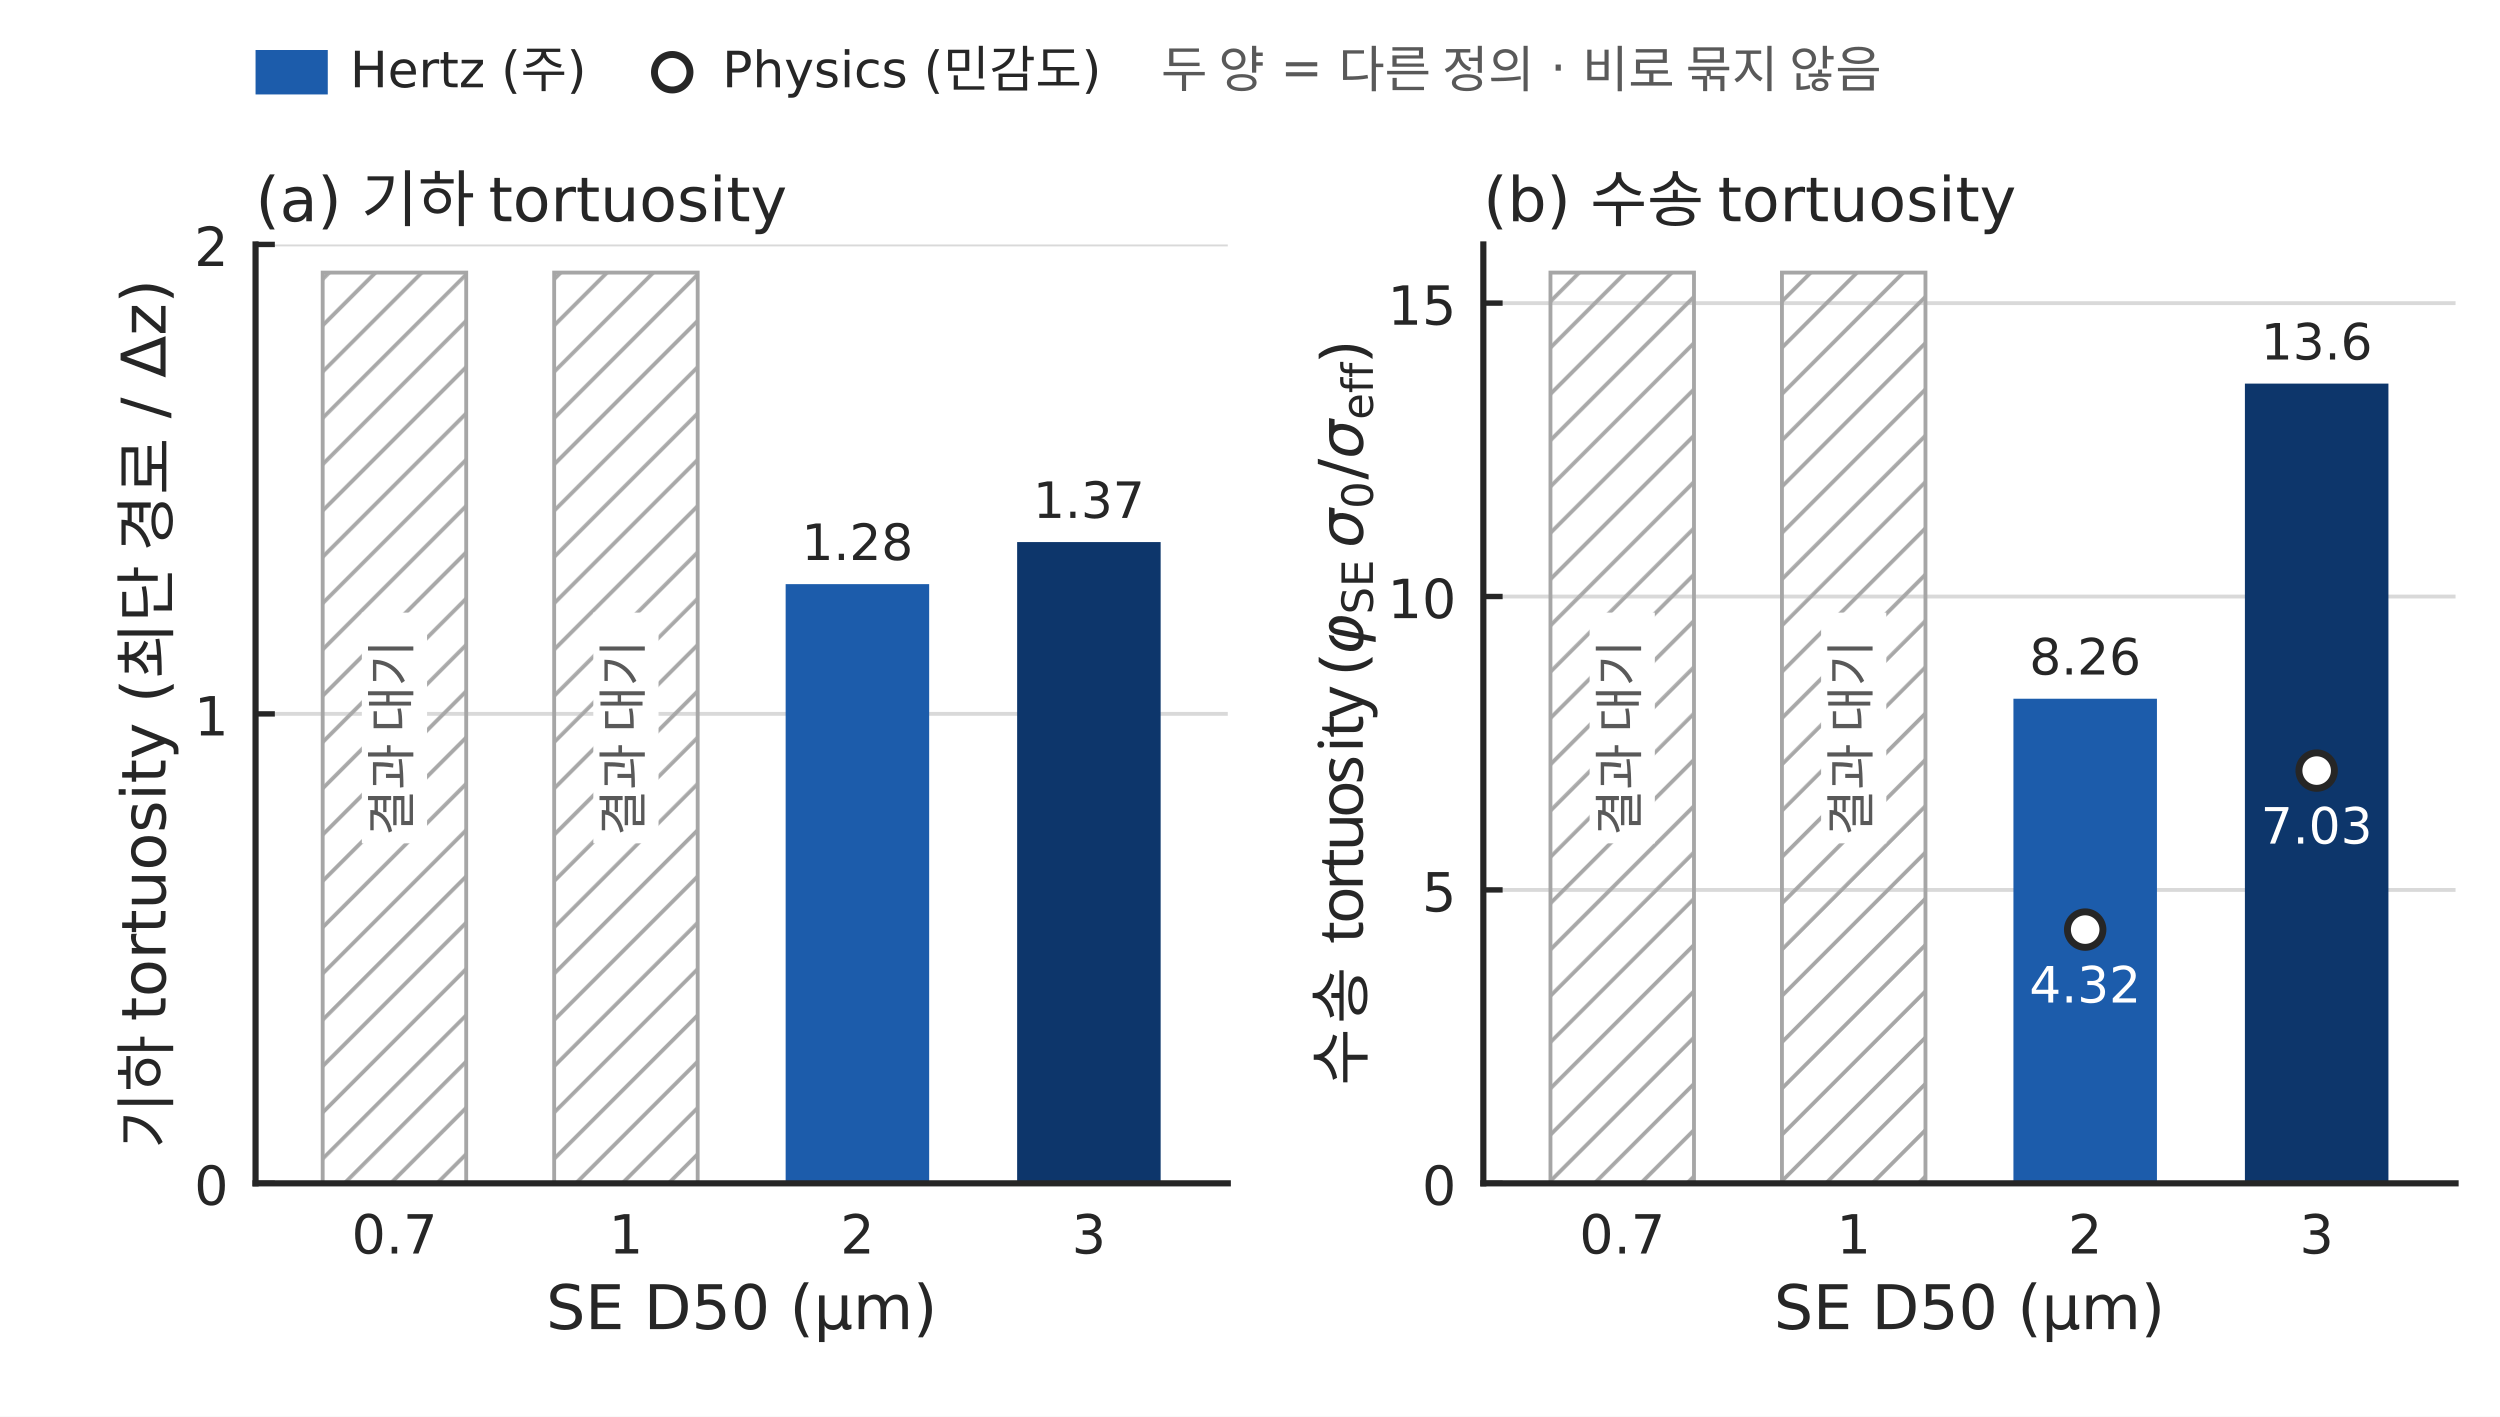
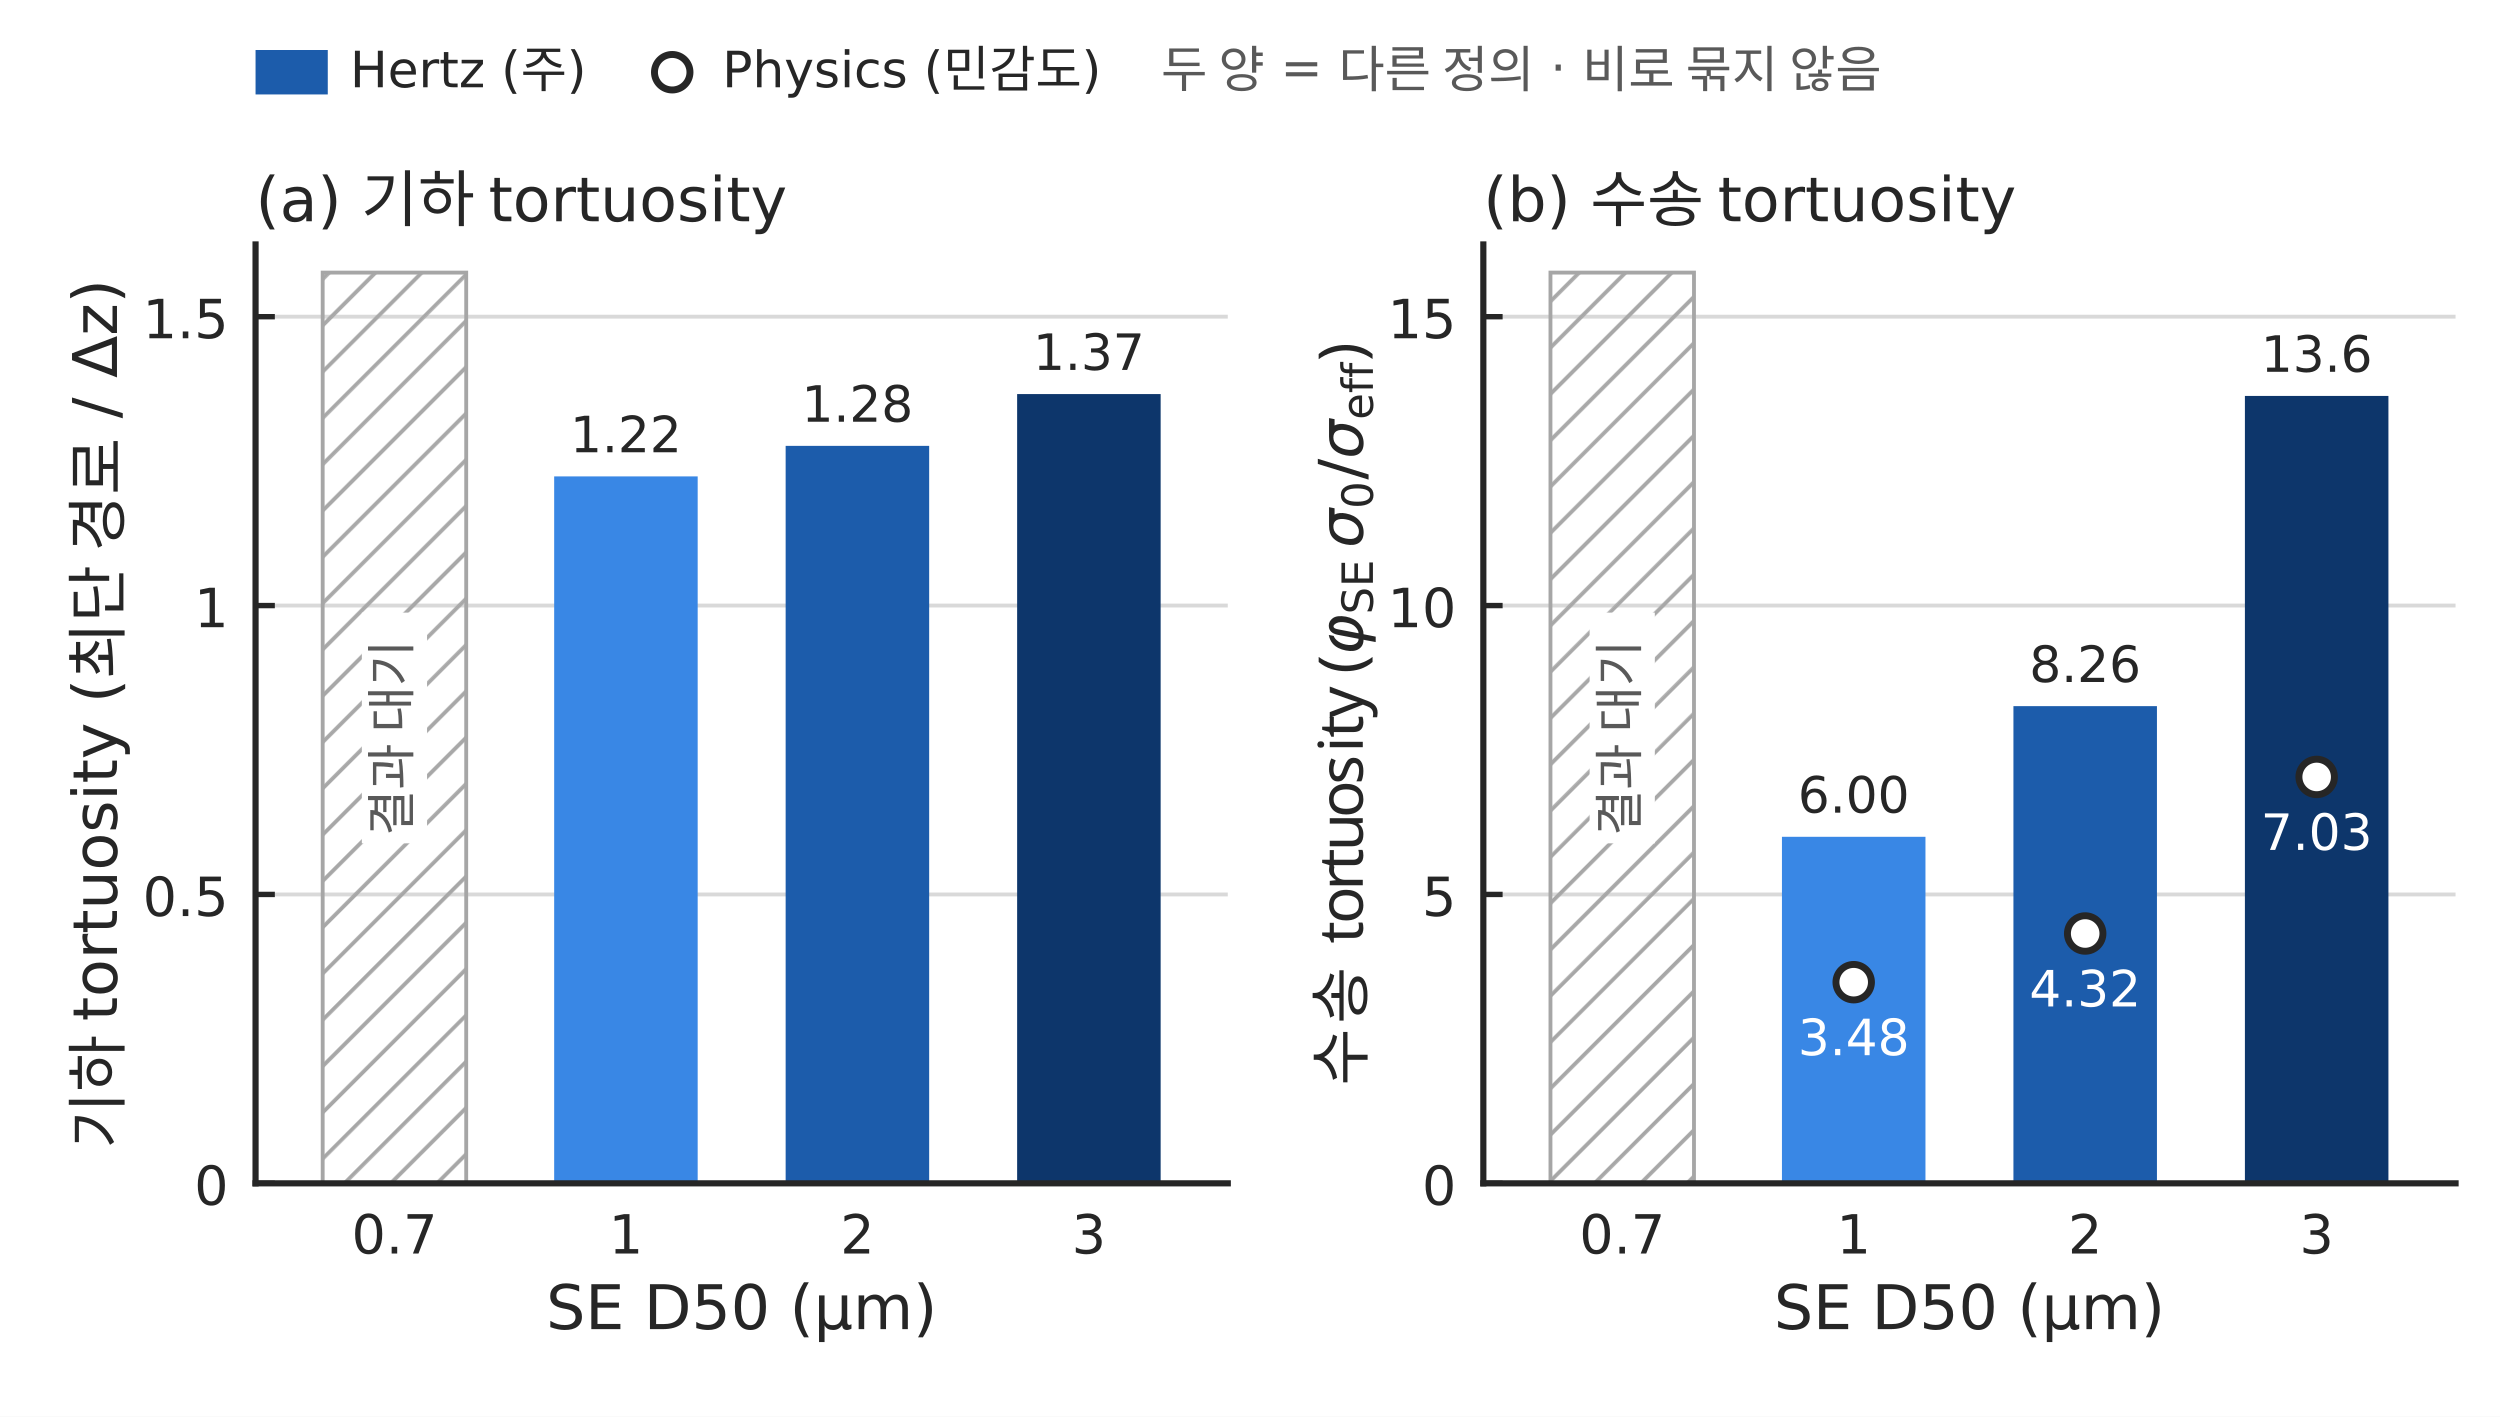
<svg xmlns="http://www.w3.org/2000/svg" xmlns:xlink="http://www.w3.org/1999/xlink" width="324pt" height="183.6pt" viewBox="0 0 324 183.6" version="1.1">
  <defs>
    <style type="text/css">*{stroke-linejoin: round; stroke-linecap: butt}</style>
  </defs>
  <g id="figure_1">
    <g id="patch_1">
      <path d="M 0 183.6  L 324 183.6  L 324 0  L 0 0  z " style="fill: #ffffff" />
    </g>
    <g id="axes_1">
      <g id="patch_2">
        <path d="M 33.12 153.36  L 159.12 153.36  L 159.12 31.68  L 33.12 31.68  z " style="fill: #ffffff" />
      </g>
      <g id="matplotlib.axis_1">
        <g id="xtick_1">
          <g id="line2d_1" />
          <g id="text_1">
            <text style="font-size: 7px; font-family: 'Aptos', 'Malgun Gothic', 'Carlito', 'WenQuanYi Zen Hei', 'DejaVu Sans'; text-anchor: middle; fill: #262626" x="51.12" y="162.459" transform="rotate(-0 51.12 162.4586)">0.7</text>
          </g>
        </g>
        <g id="xtick_2">
          <g id="line2d_2" />
          <g id="text_2">
            <text style="font-size: 7px; font-family: 'Aptos', 'Malgun Gothic', 'Carlito', 'WenQuanYi Zen Hei', 'DejaVu Sans'; text-anchor: middle; fill: #262626" x="81.12" y="162.459" transform="rotate(-0 81.12 162.4586)">1</text>
          </g>
        </g>
        <g id="xtick_3">
          <g id="line2d_3" />
          <g id="text_3">
            <text style="font-size: 7px; font-family: 'Aptos', 'Malgun Gothic', 'Carlito', 'WenQuanYi Zen Hei', 'DejaVu Sans'; text-anchor: middle; fill: #262626" x="111.12" y="162.459" transform="rotate(-0 111.12 162.4586)">2</text>
          </g>
        </g>
        <g id="xtick_4">
          <g id="line2d_4" />
          <g id="text_4">
            <text style="font-size: 7px; font-family: 'Aptos', 'Malgun Gothic', 'Carlito', 'WenQuanYi Zen Hei', 'DejaVu Sans'; text-anchor: middle; fill: #262626" x="141.12" y="162.459" transform="rotate(-0 141.12 162.4586)">3</text>
          </g>
        </g>
        <g id="text_5">
          <text style="font-size: 8px; font-family: 'Aptos', 'Malgun Gothic', 'Carlito', 'WenQuanYi Zen Hei', 'DejaVu Sans'; text-anchor: middle; fill: #262626" x="96.12" y="172.258" transform="rotate(-0 96.12 172.2584)">SE D50 (µm)</text>
        </g>
      </g>
      <g id="matplotlib.axis_2">
        <g id="ytick_1">
          <g id="line2d_5">
            <path d="M 33.12 153.36  L 159.12 153.36  " clip-path="url(#p90bcd67dd3)" style="fill: none; stroke: #d9d9d9; stroke-width: 0.5; stroke-linecap: square" />
          </g>
          <g id="line2d_6">
            <defs>
              <path id="m4b9ea9e945" d="M 0 0  L 2.5 0  " style="stroke: #262626; stroke-width: 0.7" />
            </defs>
            <g>
              <use xlink:href="#m4b9ea9e945" x="33.12" y="153.36" style="fill: #262626; stroke: #262626; stroke-width: 0.7" />
            </g>
          </g>
          <g id="text_6">
            <text style="font-size: 7px; font-family: 'Aptos', 'Malgun Gothic', 'Carlito', 'WenQuanYi Zen Hei', 'DejaVu Sans'; text-anchor: end; fill: #262626" x="29.62" y="156.159" transform="rotate(-0 29.62 156.1593)">0</text>
          </g>
        </g>
        <g id="ytick_2">
          <g id="line2d_7">
-             <path d="M 33.12 92.52  L 159.12 92.52  " clip-path="url(#p90bcd67dd3)" style="fill: none; stroke: #d9d9d9; stroke-width: 0.5; stroke-linecap: square" />
+             <path d="M 33.12 115.92  L 159.12 115.92  " clip-path="url(#p90bcd67dd3)" style="fill: none; stroke: #d9d9d9; stroke-width: 0.5; stroke-linecap: square" />
          </g>
          <g id="line2d_8">
            <g>
-               <use xlink:href="#m4b9ea9e945" x="33.12" y="92.52" style="fill: #262626; stroke: #262626; stroke-width: 0.7" />
+               <use xlink:href="#m4b9ea9e945" x="33.12" y="115.92" style="fill: #262626; stroke: #262626; stroke-width: 0.7" />
            </g>
          </g>
          <g id="text_7">
-             <text style="font-size: 7px; font-family: 'Aptos', 'Malgun Gothic', 'Carlito', 'WenQuanYi Zen Hei', 'DejaVu Sans'; text-anchor: end; fill: #262626" x="29.62" y="95.319" transform="rotate(-0 29.62 95.31932)">1</text>
+             <text style="font-size: 7px; font-family: 'Aptos', 'Malgun Gothic', 'Carlito', 'WenQuanYi Zen Hei', 'DejaVu Sans'; text-anchor: end; fill: #262626" x="29.62" y="118.719" transform="rotate(-0 29.62 118.7193)">0.5</text>
          </g>
        </g>
        <g id="ytick_3">
          <g id="line2d_9">
-             <path d="M 33.12 31.68  L 159.12 31.68  " clip-path="url(#p90bcd67dd3)" style="fill: none; stroke: #d9d9d9; stroke-width: 0.5; stroke-linecap: square" />
+             <path d="M 33.12 78.48  L 159.12 78.48  " clip-path="url(#p90bcd67dd3)" style="fill: none; stroke: #d9d9d9; stroke-width: 0.5; stroke-linecap: square" />
          </g>
          <g id="line2d_10">
            <g>
-               <use xlink:href="#m4b9ea9e945" x="33.12" y="31.68" style="fill: #262626; stroke: #262626; stroke-width: 0.7" />
+               <use xlink:href="#m4b9ea9e945" x="33.12" y="78.48" style="fill: #262626; stroke: #262626; stroke-width: 0.7" />
            </g>
          </g>
          <g id="text_8">
-             <text style="font-size: 7px; font-family: 'Aptos', 'Malgun Gothic', 'Carlito', 'WenQuanYi Zen Hei', 'DejaVu Sans'; text-anchor: end; fill: #262626" x="29.62" y="34.479" transform="rotate(-0 29.62 34.47932)">2</text>
-           </g>
-         </g>
-         <g id="text_9">
-           <text style="font-size: 8px; font-family: 'Aptos', 'Malgun Gothic', 'Carlito', 'WenQuanYi Zen Hei', 'DejaVu Sans'; text-anchor: middle; fill: #262626" x="21.821" y="92.52" transform="rotate(-90 21.82062 92.52)">기하 tortuosity (최단 경로 / Δz)</text>
+             <text style="font-size: 7px; font-family: 'Aptos', 'Malgun Gothic', 'Carlito', 'WenQuanYi Zen Hei', 'DejaVu Sans'; text-anchor: end; fill: #262626" x="29.62" y="81.279" transform="rotate(-0 29.62 81.27932)">1</text>
+           </g>
+         </g>
+         <g id="ytick_4">
+           <g id="line2d_11">
+             <path d="M 33.12 41.04  L 159.12 41.04  " clip-path="url(#p90bcd67dd3)" style="fill: none; stroke: #d9d9d9; stroke-width: 0.5; stroke-linecap: square" />
+           </g>
+           <g id="line2d_12">
+             <g>
+               <use xlink:href="#m4b9ea9e945" x="33.12" y="41.04" style="fill: #262626; stroke: #262626; stroke-width: 0.7" />
+             </g>
+           </g>
+           <g id="text_9">
+             <text style="font-size: 7px; font-family: 'Aptos', 'Malgun Gothic', 'Carlito', 'WenQuanYi Zen Hei', 'DejaVu Sans'; text-anchor: end; fill: #262626" x="29.62" y="43.839" transform="rotate(-0 29.62 43.83932)">1.5</text>
+           </g>
+         </g>
+         <g id="text_10">
+           <text style="font-size: 8px; font-family: 'Aptos', 'Malgun Gothic', 'Carlito', 'WenQuanYi Zen Hei', 'DejaVu Sans'; text-anchor: middle; fill: #262626" x="15.524" y="92.52" transform="rotate(-90 15.52391 92.52)">기하 tortuosity (최단 경로 / Δz)</text>
        </g>
      </g>
      <g id="patch_3">
        <path d="M 41.82 153.36  L 60.42 153.36  L 60.42 35.33  L 41.82 35.33  z " clip-path="url(#p90bcd67dd3)" style="fill: url(#hf01d2c8f13); stroke: #a6a6a6; stroke-width: 0.5; stroke-linejoin: miter" />
      </g>
      <g id="patch_4">
-         <path d="M 71.82 153.36  L 90.42 153.36  L 90.42 35.33  L 71.82 35.33  z " clip-path="url(#p90bcd67dd3)" style="fill: url(#hf01d2c8f13); stroke: #a6a6a6; stroke-width: 0.5; stroke-linejoin: miter" />
+         <path d="M 71.82 153.36  L 90.42 153.36  L 90.42 61.744  L 71.82 61.744  z " clip-path="url(#p90bcd67dd3)" style="fill: #3987e5" />
      </g>
      <g id="patch_5">
-         <path d="M 101.82 153.36  L 120.42 153.36  L 120.42 75.705  L 101.82 75.705  z " clip-path="url(#p90bcd67dd3)" style="fill: #1c5cab" />
+         <path d="M 101.82 153.36  L 120.42 153.36  L 120.42 57.785  L 101.82 57.785  z " clip-path="url(#p90bcd67dd3)" style="fill: #1c5cab" />
      </g>
      <g id="patch_6">
-         <path d="M 131.82 153.36  L 150.42 153.36  L 150.42 70.25  L 131.82 70.25  z " clip-path="url(#p90bcd67dd3)" style="fill: #0d366b" />
+         <path d="M 131.82 153.36  L 150.42 153.36  L 150.42 51.07  L 131.82 51.07  z " clip-path="url(#p90bcd67dd3)" style="fill: #0d366b" />
      </g>
      <g id="patch_7">
        <path d="M 33.12 153.36  L 33.12 31.68  " style="fill: none; stroke: #262626; stroke-width: 0.8; stroke-linejoin: miter; stroke-linecap: square" />
      </g>
      <g id="patch_8">
        <path d="M 33.12 153.36  L 159.12 153.36  " style="fill: none; stroke: #262626; stroke-width: 0.8; stroke-linejoin: miter; stroke-linecap: square" />
      </g>
-       <g id="text_10">
+       <g id="text_11">
        <g id="patch_9">
          <path d="M 55.345 109.295  L 55.345 79.396  L 46.895 79.396  L 46.895 109.295  z " style="fill: #ffffff" />
        </g>
        <text style="font-size: 6.5px; font-family: 'Aptos', 'Malgun Gothic', 'Carlito', 'WenQuanYi Zen Hei', 'DejaVu Sans'; fill: #595959" transform="translate(53.06873 108.3197) rotate(-90)">결과 대기</text>
      </g>
-       <g id="text_11">
-         <g id="patch_10">
-           <path d="M 85.345 109.295  L 85.345 79.396  L 76.895 79.396  L 76.895 109.295  z " style="fill: #ffffff" />
-         </g>
-         <text style="font-size: 6.5px; font-family: 'Aptos', 'Malgun Gothic', 'Carlito', 'WenQuanYi Zen Hei', 'DejaVu Sans'; fill: #595959" transform="translate(83.06873 108.3197) rotate(-90)">결과 대기</text>
-       </g>
      <g id="text_12">
        <text style="font-size: 8px; font-family: 'Aptos', 'Malgun Gothic', 'Carlito', 'WenQuanYi Zen Hei', 'DejaVu Sans'; text-anchor: start; fill: #262626" x="33.12" y="28.68" transform="rotate(-0 33.12 28.68)">(a) 기하 tortuosity</text>
      </g>
      <g id="text_13">
-         <text style="font-size: 6.5px; font-family: 'Aptos', 'Malgun Gothic', 'Carlito', 'WenQuanYi Zen Hei', 'DejaVu Sans'; text-anchor: middle; fill: #262626" x="111.12" y="72.579" transform="rotate(-0 111.12 72.57893)">1.28</text>
+         <text style="font-size: 6.5px; font-family: 'Aptos', 'Malgun Gothic', 'Carlito', 'WenQuanYi Zen Hei', 'DejaVu Sans'; text-anchor: middle; fill: #262626" x="81.12" y="58.618" transform="rotate(-0 81.12 58.61801)">1.22</text>
      </g>
      <g id="text_14">
-         <text style="font-size: 6.5px; font-family: 'Aptos', 'Malgun Gothic', 'Carlito', 'WenQuanYi Zen Hei', 'DejaVu Sans'; text-anchor: middle; fill: #262626" x="141.12" y="67.123" transform="rotate(-0 141.12 67.12324)">1.37</text>
+         <text style="font-size: 6.5px; font-family: 'Aptos', 'Malgun Gothic', 'Carlito', 'WenQuanYi Zen Hei', 'DejaVu Sans'; text-anchor: middle; fill: #262626" x="111.12" y="54.659" transform="rotate(-0 111.12 54.65864)">1.28</text>
+       </g>
+       <g id="text_15">
+         <text style="font-size: 6.5px; font-family: 'Aptos', 'Malgun Gothic', 'Carlito', 'WenQuanYi Zen Hei', 'DejaVu Sans'; text-anchor: middle; fill: #262626" x="141.12" y="47.944" transform="rotate(-0 141.12 47.94394)">1.37</text>
      </g>
    </g>
    <g id="axes_2">
-       <g id="patch_11">
+       <g id="patch_10">
        <path d="M 192.24 153.36  L 318.24 153.36  L 318.24 31.68  L 192.24 31.68  z " style="fill: #ffffff" />
      </g>
      <g id="matplotlib.axis_3">
        <g id="xtick_5">
-           <g id="line2d_11" />
-           <g id="text_15">
+           <g id="line2d_13" />
+           <g id="text_16">
            <text style="font-size: 7px; font-family: 'Aptos', 'Malgun Gothic', 'Carlito', 'WenQuanYi Zen Hei', 'DejaVu Sans'; text-anchor: middle; fill: #262626" x="210.24" y="162.459" transform="rotate(-0 210.24 162.4586)">0.7</text>
          </g>
        </g>
        <g id="xtick_6">
-           <g id="line2d_12" />
-           <g id="text_16">
+           <g id="line2d_14" />
+           <g id="text_17">
            <text style="font-size: 7px; font-family: 'Aptos', 'Malgun Gothic', 'Carlito', 'WenQuanYi Zen Hei', 'DejaVu Sans'; text-anchor: middle; fill: #262626" x="240.24" y="162.459" transform="rotate(-0 240.24 162.4586)">1</text>
          </g>
        </g>
        <g id="xtick_7">
-           <g id="line2d_13" />
-           <g id="text_17">
+           <g id="line2d_15" />
+           <g id="text_18">
            <text style="font-size: 7px; font-family: 'Aptos', 'Malgun Gothic', 'Carlito', 'WenQuanYi Zen Hei', 'DejaVu Sans'; text-anchor: middle; fill: #262626" x="270.24" y="162.459" transform="rotate(-0 270.24 162.4586)">2</text>
          </g>
        </g>
        <g id="xtick_8">
-           <g id="line2d_14" />
-           <g id="text_18">
+           <g id="line2d_16" />
+           <g id="text_19">
            <text style="font-size: 7px; font-family: 'Aptos', 'Malgun Gothic', 'Carlito', 'WenQuanYi Zen Hei', 'DejaVu Sans'; text-anchor: middle; fill: #262626" x="300.24" y="162.459" transform="rotate(-0 300.24 162.4586)">3</text>
          </g>
        </g>
-         <g id="text_19">
+         <g id="text_20">
          <text style="font-size: 8px; font-family: 'Aptos', 'Malgun Gothic', 'Carlito', 'WenQuanYi Zen Hei', 'DejaVu Sans'; text-anchor: middle; fill: #262626" x="255.24" y="172.258" transform="rotate(-0 255.24 172.2584)">SE D50 (µm)</text>
        </g>
      </g>
      <g id="matplotlib.axis_4">
-         <g id="ytick_4">
-           <g id="line2d_15">
-             <path d="M 192.24 153.36  L 318.24 153.36  " clip-path="url(#p925f1f3944)" style="fill: none; stroke: #d9d9d9; stroke-width: 0.5; stroke-linecap: square" />
-           </g>
-           <g id="line2d_16">
-             <g>
-               <use xlink:href="#m4b9ea9e945" x="192.24" y="153.36" style="fill: #262626; stroke: #262626; stroke-width: 0.7" />
-             </g>
-           </g>
-           <g id="text_20">
-             <text style="font-size: 7px; font-family: 'Aptos', 'Malgun Gothic', 'Carlito', 'WenQuanYi Zen Hei', 'DejaVu Sans'; text-anchor: end; fill: #262626" x="188.74" y="156.159" transform="rotate(-0 188.74 156.1593)">0</text>
-           </g>
-         </g>
        <g id="ytick_5">
          <g id="line2d_17">
-             <path d="M 192.24 115.335  L 318.24 115.335  " clip-path="url(#p925f1f3944)" style="fill: none; stroke: #d9d9d9; stroke-width: 0.5; stroke-linecap: square" />
+             <path d="M 192.24 153.36  L 318.24 153.36  " clip-path="url(#p925f1f3944)" style="fill: none; stroke: #d9d9d9; stroke-width: 0.5; stroke-linecap: square" />
          </g>
          <g id="line2d_18">
            <g>
-               <use xlink:href="#m4b9ea9e945" x="192.24" y="115.335" style="fill: #262626; stroke: #262626; stroke-width: 0.7" />
+               <use xlink:href="#m4b9ea9e945" x="192.24" y="153.36" style="fill: #262626; stroke: #262626; stroke-width: 0.7" />
            </g>
          </g>
          <g id="text_21">
-             <text style="font-size: 7px; font-family: 'Aptos', 'Malgun Gothic', 'Carlito', 'WenQuanYi Zen Hei', 'DejaVu Sans'; text-anchor: end; fill: #262626" x="188.74" y="118.134" transform="rotate(-0 188.74 118.1343)">5</text>
+             <text style="font-size: 7px; font-family: 'Aptos', 'Malgun Gothic', 'Carlito', 'WenQuanYi Zen Hei', 'DejaVu Sans'; text-anchor: end; fill: #262626" x="188.74" y="156.159" transform="rotate(-0 188.74 156.1593)">0</text>
          </g>
        </g>
        <g id="ytick_6">
          <g id="line2d_19">
-             <path d="M 192.24 77.31  L 318.24 77.31  " clip-path="url(#p925f1f3944)" style="fill: none; stroke: #d9d9d9; stroke-width: 0.5; stroke-linecap: square" />
+             <path d="M 192.24 115.92  L 318.24 115.92  " clip-path="url(#p925f1f3944)" style="fill: none; stroke: #d9d9d9; stroke-width: 0.5; stroke-linecap: square" />
          </g>
          <g id="line2d_20">
            <g>
-               <use xlink:href="#m4b9ea9e945" x="192.24" y="77.31" style="fill: #262626; stroke: #262626; stroke-width: 0.7" />
+               <use xlink:href="#m4b9ea9e945" x="192.24" y="115.92" style="fill: #262626; stroke: #262626; stroke-width: 0.7" />
            </g>
          </g>
          <g id="text_22">
-             <text style="font-size: 7px; font-family: 'Aptos', 'Malgun Gothic', 'Carlito', 'WenQuanYi Zen Hei', 'DejaVu Sans'; text-anchor: end; fill: #262626" x="188.74" y="80.109" transform="rotate(-0 188.74 80.10932)">10</text>
+             <text style="font-size: 7px; font-family: 'Aptos', 'Malgun Gothic', 'Carlito', 'WenQuanYi Zen Hei', 'DejaVu Sans'; text-anchor: end; fill: #262626" x="188.74" y="118.719" transform="rotate(-0 188.74 118.7193)">5</text>
          </g>
        </g>
        <g id="ytick_7">
          <g id="line2d_21">
-             <path d="M 192.24 39.285  L 318.24 39.285  " clip-path="url(#p925f1f3944)" style="fill: none; stroke: #d9d9d9; stroke-width: 0.5; stroke-linecap: square" />
+             <path d="M 192.24 78.48  L 318.24 78.48  " clip-path="url(#p925f1f3944)" style="fill: none; stroke: #d9d9d9; stroke-width: 0.5; stroke-linecap: square" />
          </g>
          <g id="line2d_22">
            <g>
-               <use xlink:href="#m4b9ea9e945" x="192.24" y="39.285" style="fill: #262626; stroke: #262626; stroke-width: 0.7" />
+               <use xlink:href="#m4b9ea9e945" x="192.24" y="78.48" style="fill: #262626; stroke: #262626; stroke-width: 0.7" />
            </g>
          </g>
          <g id="text_23">
-             <text style="font-size: 7px; font-family: 'Aptos', 'Malgun Gothic', 'Carlito', 'WenQuanYi Zen Hei', 'DejaVu Sans'; text-anchor: end; fill: #262626" x="188.74" y="42.084" transform="rotate(-0 188.74 42.08432)">15</text>
-           </g>
-         </g>
-         <g id="text_24">
+             <text style="font-size: 7px; font-family: 'Aptos', 'Malgun Gothic', 'Carlito', 'WenQuanYi Zen Hei', 'DejaVu Sans'; text-anchor: end; fill: #262626" x="188.74" y="81.279" transform="rotate(-0 188.74 81.27932)">10</text>
+           </g>
+         </g>
+         <g id="ytick_8">
+           <g id="line2d_23">
+             <path d="M 192.24 41.04  L 318.24 41.04  " clip-path="url(#p925f1f3944)" style="fill: none; stroke: #d9d9d9; stroke-width: 0.5; stroke-linecap: square" />
+           </g>
+           <g id="line2d_24">
+             <g>
+               <use xlink:href="#m4b9ea9e945" x="192.24" y="41.04" style="fill: #262626; stroke: #262626; stroke-width: 0.7" />
+             </g>
+           </g>
+           <g id="text_24">
+             <text style="font-size: 7px; font-family: 'Aptos', 'Malgun Gothic', 'Carlito', 'WenQuanYi Zen Hei', 'DejaVu Sans'; text-anchor: end; fill: #262626" x="188.74" y="43.839" transform="rotate(-0 188.74 43.83932)">15</text>
+           </g>
+         </g>
+         <g id="text_25">
          <g style="fill: #262626" transform="translate(176.6644 140.68) rotate(-90)">
            <text>
              <tspan x="0" y="-0.047" style="font-weight: 500; font-size: 8px; font-family: 'WenQuanYi Zen Hei'; fill: #262626">수</tspan>
              <tspan x="8" y="-0.047" style="font-weight: 500; font-size: 8px; font-family: 'WenQuanYi Zen Hei'; fill: #262626">송</tspan>
              <tspan x="16" y="-0.047" style="font-weight: 500; font-size: 8px; font-family: 'WenQuanYi Zen Hei'; fill: #262626"> </tspan>
              <tspan x="18.398" y="-0.047" style="font-weight: 500; font-size: 8px; font-family: 'WenQuanYi Zen Hei'; fill: #262626">t</tspan>
              <tspan x="20.953" y="-0.047" style="font-weight: 500; font-size: 8px; font-family: 'WenQuanYi Zen Hei'; fill: #262626">o</tspan>
              <tspan x="25.266" y="-0.047" style="font-weight: 500; font-size: 8px; font-family: 'WenQuanYi Zen Hei'; fill: #262626">r</tspan>
              <tspan x="27.82" y="-0.047" style="font-weight: 500; font-size: 8px; font-family: 'WenQuanYi Zen Hei'; fill: #262626">t</tspan>
              <tspan x="30.375" y="-0.047" style="font-weight: 500; font-size: 8px; font-family: 'WenQuanYi Zen Hei'; fill: #262626">u</tspan>
              <tspan x="34.688" y="-0.047" style="font-weight: 500; font-size: 8px; font-family: 'WenQuanYi Zen Hei'; fill: #262626">o</tspan>
              <tspan x="39" y="-0.047" style="font-weight: 500; font-size: 8px; font-family: 'WenQuanYi Zen Hei'; fill: #262626">s</tspan>
              <tspan x="43.156" y="-0.047" style="font-weight: 500; font-size: 8px; font-family: 'WenQuanYi Zen Hei'; fill: #262626">i</tspan>
              <tspan x="45.07" y="-0.047" style="font-weight: 500; font-size: 8px; font-family: 'WenQuanYi Zen Hei'; fill: #262626">t</tspan>
              <tspan x="47.625" y="-0.047" style="font-weight: 500; font-size: 8px; font-family: 'WenQuanYi Zen Hei'; fill: #262626">y</tspan>
              <tspan x="50.984" y="-0.047" style="font-weight: 500; font-size: 8px; font-family: 'WenQuanYi Zen Hei'; fill: #262626"> </tspan>
              <tspan x="53.383" y="-0.047" style="font-weight: 500; font-size: 8px; font-family: 'WenQuanYi Zen Hei'; fill: #262626">(</tspan>
              <tspan x="93.894" y="-0.047" style="font-weight: 500; font-size: 8px; font-family: 'WenQuanYi Zen Hei'; fill: #262626">)</tspan>
              <tspan x="55.781" y="-0.047" style="font-style: oblique; font-size: 8px; font-family: 'DejaVu Sans'; fill: #262626">φ</tspan>
              <tspan x="69.669" y="-0.047" style="font-style: oblique; font-size: 8px; font-family: 'DejaVu Sans'; fill: #262626">σ</tspan>
              <tspan x="81.216" y="-0.047" style="font-style: oblique; font-size: 8px; font-family: 'DejaVu Sans'; fill: #262626">σ</tspan>
              <tspan x="61.059" y="1.266" style="font-size: 5.6px; font-family: 'DejaVu Sans'; fill: #262626">S</tspan>
              <tspan x="64.613" y="1.266" style="font-size: 5.6px; font-family: 'DejaVu Sans'; fill: #262626">E</tspan>
              <tspan x="74.739" y="1.266" style="font-size: 5.6px; font-family: 'DejaVu Sans'; fill: #262626">0</tspan>
              <tspan x="86.287" y="1.266" style="font-size: 5.6px; font-family: 'DejaVu Sans'; fill: #262626">e</tspan>
              <tspan x="89.732" y="1.266" style="font-size: 5.6px; font-family: 'DejaVu Sans'; fill: #262626">f</tspan>
              <tspan x="91.704" y="1.266" style="font-size: 5.6px; font-family: 'DejaVu Sans'; fill: #262626">f</tspan>
              <tspan x="78.521" y="-0.047" style="font-size: 8px; font-family: 'DejaVu Sans'; fill: #262626">/</tspan>
            </text>
          </g>
        </g>
      </g>
+       <g id="patch_11">
+         <path d="M 200.94 153.36  L 219.54 153.36  L 219.54 35.33  L 200.94 35.33  z " clip-path="url(#p925f1f3944)" style="fill: url(#hf01d2c8f13); stroke: #a6a6a6; stroke-width: 0.5; stroke-linejoin: miter" />
+       </g>
      <g id="patch_12">
-         <path d="M 200.94 153.36  L 219.54 153.36  L 219.54 35.33  L 200.94 35.33  z " clip-path="url(#p925f1f3944)" style="fill: url(#hf01d2c8f13); stroke: #a6a6a6; stroke-width: 0.5; stroke-linejoin: miter" />
+         <path d="M 230.94 153.36  L 249.54 153.36  L 249.54 108.446  L 230.94 108.446  z " clip-path="url(#p925f1f3944)" style="fill: #3987e5" />
      </g>
      <g id="patch_13">
-         <path d="M 230.94 153.36  L 249.54 153.36  L 249.54 35.33  L 230.94 35.33  z " clip-path="url(#p925f1f3944)" style="fill: url(#hf01d2c8f13); stroke: #a6a6a6; stroke-width: 0.5; stroke-linejoin: miter" />
+         <path d="M 260.94 153.36  L 279.54 153.36  L 279.54 91.518  L 260.94 91.518  z " clip-path="url(#p925f1f3944)" style="fill: #1c5cab" />
      </g>
      <g id="patch_14">
-         <path d="M 260.94 153.36  L 279.54 153.36  L 279.54 90.552  L 260.94 90.552  z " clip-path="url(#p925f1f3944)" style="fill: #1c5cab" />
+         <path d="M 290.94 153.36  L 309.54 153.36  L 309.54 51.312  L 290.94 51.312  z " clip-path="url(#p925f1f3944)" style="fill: #0d366b" />
      </g>
      <g id="patch_15">
-         <path d="M 290.94 153.36  L 309.54 153.36  L 309.54 49.717  L 290.94 49.717  z " clip-path="url(#p925f1f3944)" style="fill: #0d366b" />
+         <path d="M 192.24 153.36  L 192.24 31.68  " style="fill: none; stroke: #262626; stroke-width: 0.8; stroke-linejoin: miter; stroke-linecap: square" />
      </g>
      <g id="patch_16">
-         <path d="M 192.24 153.36  L 192.24 31.68  " style="fill: none; stroke: #262626; stroke-width: 0.8; stroke-linejoin: miter; stroke-linecap: square" />
-       </g>
-       <g id="patch_17">
        <path d="M 192.24 153.36  L 318.24 153.36  " style="fill: none; stroke: #262626; stroke-width: 0.8; stroke-linejoin: miter; stroke-linecap: square" />
      </g>
-       <g id="text_25">
-         <g id="patch_18">
+       <g id="text_26">
+         <g id="patch_17">
          <path d="M 214.465 109.295  L 214.465 79.396  L 206.015 79.396  L 206.015 109.295  z " style="fill: #ffffff" />
        </g>
        <text style="font-size: 6.5px; font-family: 'Aptos', 'Malgun Gothic', 'Carlito', 'WenQuanYi Zen Hei', 'DejaVu Sans'; fill: #595959" transform="translate(212.1887 108.3197) rotate(-90)">결과 대기</text>
-       </g>
-       <g id="text_26">
-         <g id="patch_19">
-           <path d="M 244.465 109.295  L 244.465 79.396  L 236.015 79.396  L 236.015 109.295  z " style="fill: #ffffff" />
-         </g>
-         <text style="font-size: 6.5px; font-family: 'Aptos', 'Malgun Gothic', 'Carlito', 'WenQuanYi Zen Hei', 'DejaVu Sans'; fill: #595959" transform="translate(242.1887 108.3197) rotate(-90)">결과 대기</text>
      </g>
      <g id="text_27">
        <text style="font-size: 8px; font-family: 'Aptos', 'Malgun Gothic', 'Carlito', 'WenQuanYi Zen Hei', 'DejaVu Sans'; text-anchor: start; fill: #262626" x="192.24" y="28.68" transform="rotate(-0 192.24 28.68)">(b) 수송 tortuosity</text>
      </g>
-       <g id="line2d_23">
+       <g id="line2d_25">
        <defs>
          <path id="m2a68630a68" d="M 0 2.3  C 0.61 2.3 1.195 2.058 1.626 1.626  C 2.058 1.195 2.3 0.61 2.3 0  C 2.3 -0.61 2.058 -1.195 1.626 -1.626  C 1.195 -2.058 0.61 -2.3 0 -2.3  C -0.61 -2.3 -1.195 -2.058 -1.626 -1.626  C -2.058 -1.195 -2.3 -0.61 -2.3 0  C -2.3 0.61 -2.058 1.195 -1.626 1.626  C -1.195 2.058 -0.61 2.3 0 2.3  z " style="stroke: #262626; stroke-width: 0.9" />
        </defs>
        <g clip-path="url(#p925f1f3944)">
-           <use xlink:href="#m2a68630a68" x="270.24" y="120.476" style="fill: #ffffff; stroke: #262626; stroke-width: 0.9" />
-         </g>
-       </g>
-       <g id="line2d_24">
+           <use xlink:href="#m2a68630a68" x="240.24" y="127.292" style="fill: #ffffff; stroke: #262626; stroke-width: 0.9" />
+         </g>
+       </g>
+       <g id="line2d_26">
        <g clip-path="url(#p925f1f3944)">
-           <use xlink:href="#m2a68630a68" x="300.24" y="99.869" style="fill: #ffffff; stroke: #262626; stroke-width: 0.9" />
+           <use xlink:href="#m2a68630a68" x="270.24" y="120.982" style="fill: #ffffff; stroke: #262626; stroke-width: 0.9" />
+         </g>
+       </g>
+       <g id="line2d_27">
+         <g clip-path="url(#p925f1f3944)">
+           <use xlink:href="#m2a68630a68" x="300.24" y="100.692" style="fill: #ffffff; stroke: #262626; stroke-width: 0.9" />
        </g>
      </g>
      <g id="text_28">
-         <text style="font-size: 6.5px; font-family: 'Aptos', 'Malgun Gothic', 'Carlito', 'WenQuanYi Zen Hei', 'DejaVu Sans'; text-anchor: middle; fill: #262626" x="270.24" y="87.425" transform="rotate(-0 270.24 87.42547)">8.26</text>
+         <text style="font-size: 6.5px; font-family: 'Aptos', 'Malgun Gothic', 'Carlito', 'WenQuanYi Zen Hei', 'DejaVu Sans'; text-anchor: middle; fill: #262626" x="240.24" y="105.32" transform="rotate(-0 240.24 105.3195)">6.00</text>
      </g>
      <g id="text_29">
-         <text style="font-size: 6.5px; font-family: 'Aptos', 'Malgun Gothic', 'Carlito', 'WenQuanYi Zen Hei', 'DejaVu Sans'; text-anchor: middle; fill: #ffffff" x="270.24" y="129.933" transform="rotate(-0 270.24 129.9333)">4.32</text>
+         <text style="font-size: 6.5px; font-family: 'Aptos', 'Malgun Gothic', 'Carlito', 'WenQuanYi Zen Hei', 'DejaVu Sans'; text-anchor: middle; fill: #ffffff" x="240.24" y="136.75" transform="rotate(-0 240.24 136.7495)">3.48</text>
      </g>
      <g id="text_30">
-         <text style="font-size: 6.5px; font-family: 'Aptos', 'Malgun Gothic', 'Carlito', 'WenQuanYi Zen Hei', 'DejaVu Sans'; text-anchor: middle; fill: #262626" x="300.24" y="46.591" transform="rotate(-0 300.24 46.59054)">13.6</text>
+         <text style="font-size: 6.5px; font-family: 'Aptos', 'Malgun Gothic', 'Carlito', 'WenQuanYi Zen Hei', 'DejaVu Sans'; text-anchor: middle; fill: #262626" x="270.24" y="88.392" transform="rotate(-0 270.24 88.39175)">8.26</text>
      </g>
      <g id="text_31">
-         <text style="font-size: 6.5px; font-family: 'Aptos', 'Malgun Gothic', 'Carlito', 'WenQuanYi Zen Hei', 'DejaVu Sans'; text-anchor: middle; fill: #ffffff" x="300.24" y="109.327" transform="rotate(-0 300.24 109.3268)">7.03</text>
-       </g>
-     </g>
-     <g id="patch_20">
+         <text style="font-size: 6.5px; font-family: 'Aptos', 'Malgun Gothic', 'Carlito', 'WenQuanYi Zen Hei', 'DejaVu Sans'; text-anchor: middle; fill: #ffffff" x="270.24" y="130.439" transform="rotate(-0 270.24 130.4392)">4.32</text>
+       </g>
+       <g id="text_32">
+         <text style="font-size: 6.5px; font-family: 'Aptos', 'Malgun Gothic', 'Carlito', 'WenQuanYi Zen Hei', 'DejaVu Sans'; text-anchor: middle; fill: #262626" x="300.24" y="48.185" transform="rotate(-0 300.24 48.18505)">13.6</text>
+       </g>
+       <g id="text_33">
+         <text style="font-size: 6.5px; font-family: 'Aptos', 'Malgun Gothic', 'Carlito', 'WenQuanYi Zen Hei', 'DejaVu Sans'; text-anchor: middle; fill: #ffffff" x="300.24" y="110.15" transform="rotate(-0 300.24 110.1498)">7.03</text>
+       </g>
+     </g>
+     <g id="patch_18">
      <path d="M 33.12 12.24  L 42.48 12.24  L 42.48 6.48  L 33.12 6.48  z " style="fill: #1c5cab" />
    </g>
-     <g id="line2d_25">
+     <g id="line2d_28">
      <g>
        <use xlink:href="#m2a68630a68" x="87.12" y="9.36" style="fill: #ffffff; stroke: #262626; stroke-width: 0.9" />
      </g>
    </g>
-     <g id="text_32">
+     <g id="text_34">
      <text style="font-size: 6.5px; font-family: 'Aptos', 'Malgun Gothic', 'Carlito', 'WenQuanYi Zen Hei', 'DejaVu Sans'; text-anchor: start; fill: #262626" x="45.36" y="11.309" transform="rotate(-0 45.36 11.30873)">Hertz (주)</text>
    </g>
-     <g id="text_33">
+     <g id="text_35">
      <text style="font-size: 6.5px; font-family: 'Aptos', 'Malgun Gothic', 'Carlito', 'WenQuanYi Zen Hei', 'DejaVu Sans'; text-anchor: start; fill: #262626" x="93.6" y="11.309" transform="rotate(-0 93.6 11.30873)">Physics (민감도)</text>
    </g>
-     <g id="text_34">
+     <g id="text_36">
      <text style="font-size: 6.5px; font-family: 'Aptos', 'Malgun Gothic', 'Carlito', 'WenQuanYi Zen Hei', 'DejaVu Sans'; text-anchor: start; fill: #595959" x="150.48" y="11.309" transform="rotate(-0 150.48 11.30873)">두 양 = 다른 정의 · 비로 묶지 않음</text>
    </g>
  </g>
  <defs>
    <clipPath id="p90bcd67dd3">
      <rect x="33.12" y="31.68" width="126" height="121.68" />
    </clipPath>
    <clipPath id="p925f1f3944">
      <rect x="192.24" y="31.68" width="126" height="121.68" />
    </clipPath>
  </defs>
  <defs>
    <pattern id="hf01d2c8f13" patternUnits="userSpaceOnUse" x="0" y="0" width="72" height="72">
      <rect x="0" y="0" width="73" height="73" fill="none" />
      <path d="M -36 36  L 36 -36  M -33 39  L 39 -33  M -30 42  L 42 -30  M -27 45  L 45 -27  M -24 48  L 48 -24  M -21 51  L 51 -21  M -18 54  L 54 -18  M -15 57  L 57 -15  M -12 60  L 60 -12  M -9 63  L 63 -9  M -6 66  L 66 -6  M -3 69  L 69 -3  M 0 72  L 72 0  M 3 75  L 75 3  M 6 78  L 78 6  M 9 81  L 81 9  M 12 84  L 84 12  M 15 87  L 87 15  M 18 90  L 90 18  M 21 93  L 93 21  M 24 96  L 96 24  M 27 99  L 99 27  M 30 102  L 102 30  M 33 105  L 105 33  M 36 108  L 108 36  " style="fill: #a6a6a6; stroke: #a6a6a6; stroke-width: 0.5; stroke-linecap: butt; stroke-linejoin: miter" />
    </pattern>
  </defs>
</svg>
